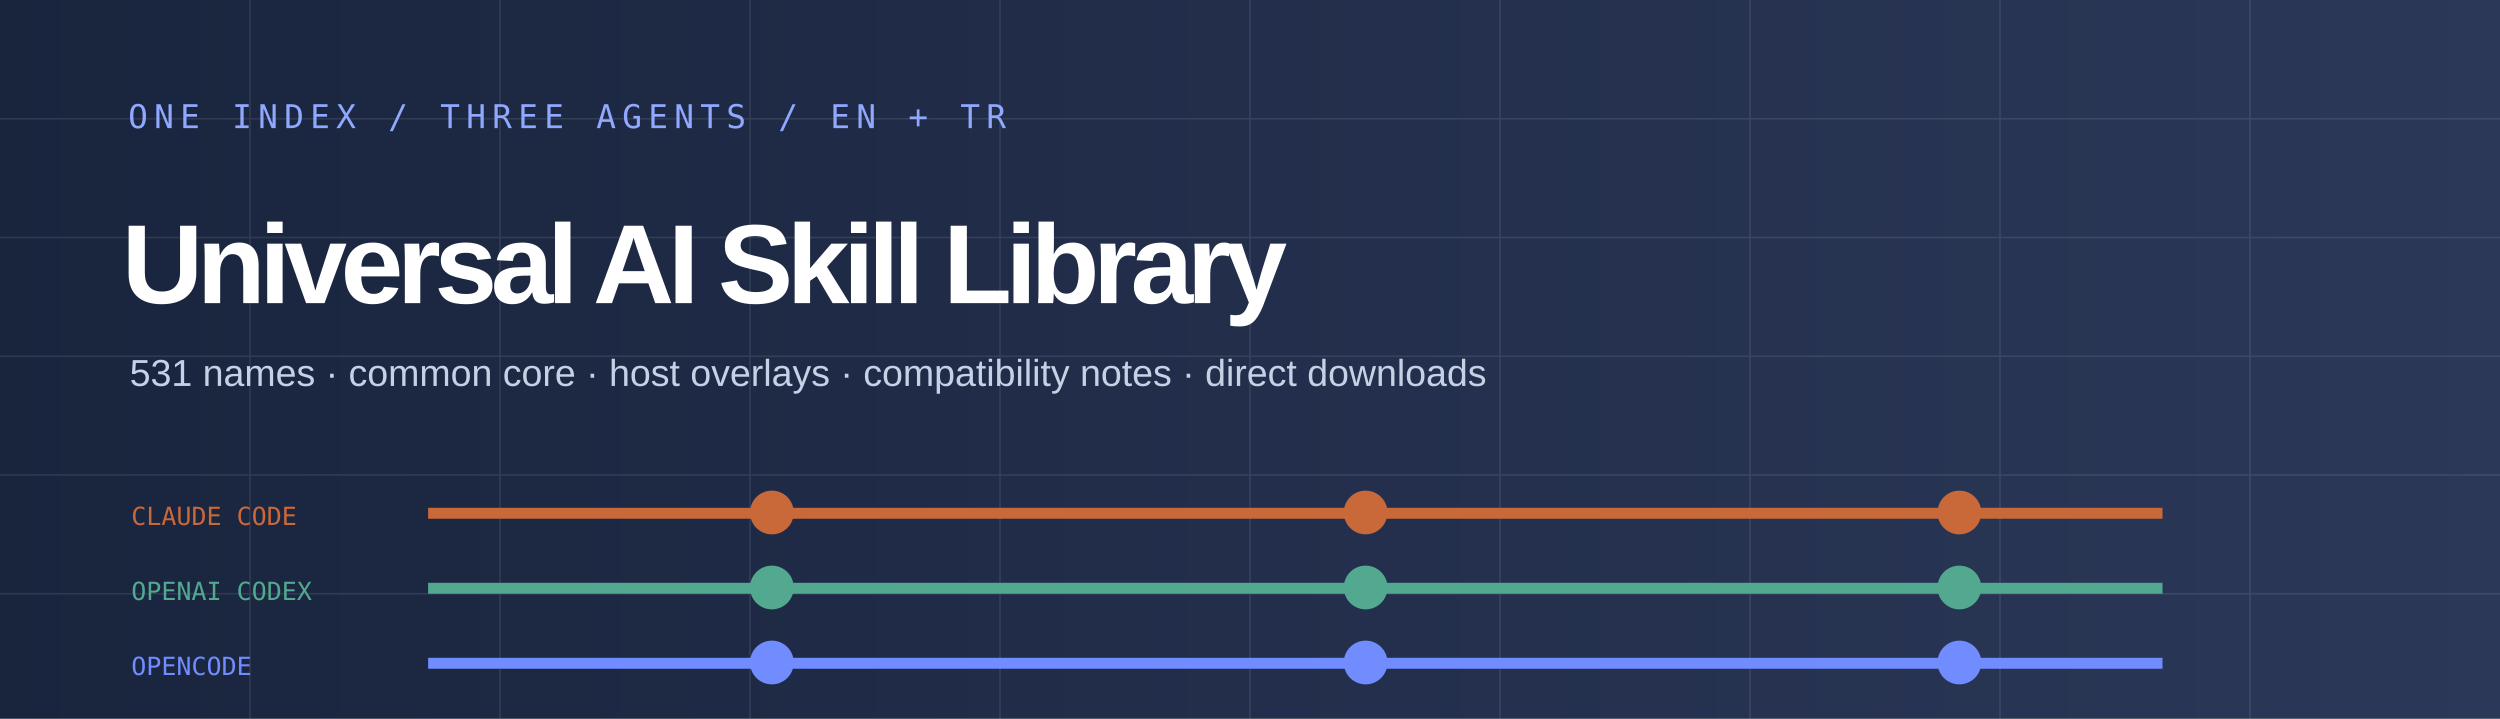
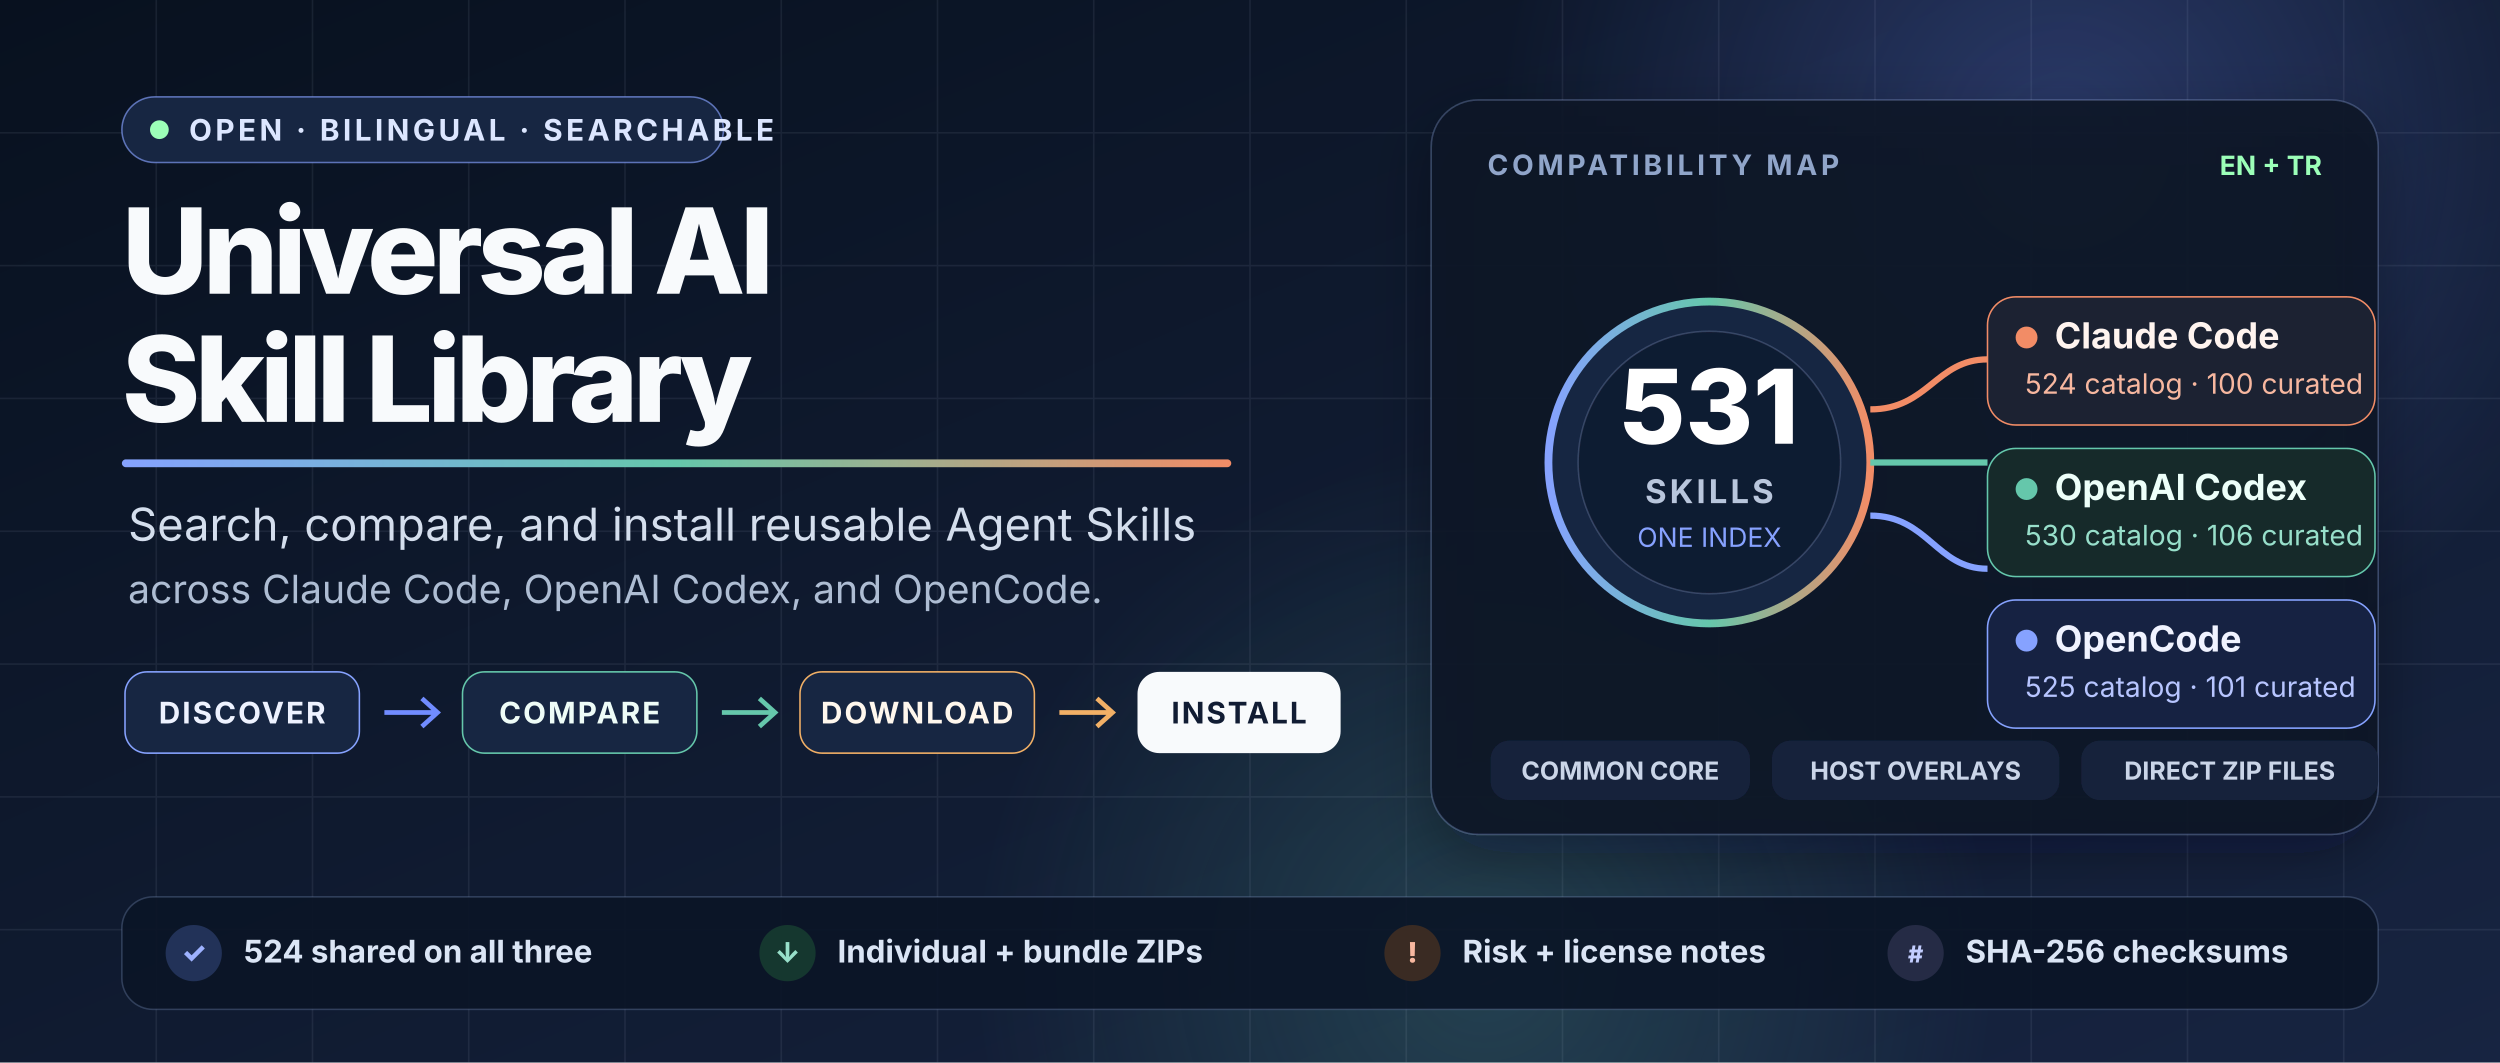
- <svg xmlns="http://www.w3.org/2000/svg" width="1600" height="460" viewBox="0 0 1600 460" role="img" aria-labelledby="title desc">
+ <svg xmlns="http://www.w3.org/2000/svg" width="1600" height="680" viewBox="0 0 1600 680" role="img" aria-labelledby="title desc">
  <defs>
-     <linearGradient id="bg" x1="0" x2="1">
-       <stop stop-color="#19243d" />
-       <stop offset="1" stop-color="#2b3858" />
+     <linearGradient id="background" x1="0" y1="0" x2="1" y2="1">
+       <stop stop-color="#08111f" />
+       <stop offset="0.52" stop-color="#101b31" />
+       <stop offset="1" stop-color="#172441" />
    </linearGradient>
+     <linearGradient id="accent" x1="0" x2="1">
+       <stop stop-color="#86a2ff" />
+       <stop offset="0.5" stop-color="#65c7ab" />
+       <stop offset="1" stop-color="#f28c66" />
+     </linearGradient>
+     <radialGradient id="glowBlue" cx="50%" cy="50%" r="50%">
+       <stop stop-color="#718cff" stop-opacity="0.28" />
+       <stop offset="1" stop-color="#718cff" stop-opacity="0" />
+     </radialGradient>
+     <radialGradient id="glowGreen" cx="50%" cy="50%" r="50%">
+       <stop stop-color="#65c7ab" stop-opacity="0.2" />
+       <stop offset="1" stop-color="#65c7ab" stop-opacity="0" />
+     </radialGradient>
+     <filter id="softShadow" x="-20%" y="-20%" width="140%" height="140%">
+       <feDropShadow dx="0" dy="14" stdDeviation="20" flood-color="#020617" flood-opacity="0.36" />
+     </filter>
  </defs>
-   <rect width="1600" height="460" fill="url(#bg)" />
-   <g opacity=".11" stroke="#dce3f0">
-     <path d="M0 76h1600M0 152h1600M0 228h1600M0 304h1600M0 380h1600" />
-     <path d="M160 0v460M320 0v460M480 0v460M640 0v460M800 0v460M960 0v460M1120 0v460M1280 0v460M1440 0v460" />
+   <rect width="1600" height="680" fill="url(#background)" />
+   <circle cx="1320" cy="90" r="360" fill="url(#glowBlue)" />
+   <circle cx="950" cy="620" r="330" fill="url(#glowGreen)" />
+   <g opacity="0.075" stroke="#dce6ff" stroke-width="1">
+     <path d="M0 85h1600M0 170h1600M0 255h1600M0 340h1600M0 425h1600M0 510h1600M0 595h1600" />
+     <path d="M100 0v680M200 0v680M300 0v680M400 0v680M500 0v680M600 0v680M700 0v680M800 0v680M900 0v680M1000 0v680M1100 0v680M1200 0v680M1300 0v680M1400 0v680M1500 0v680" />
  </g>
-   <text x="82" y="82" fill="#91a8ff" font-family="monospace" font-size="21" letter-spacing="4">ONE INDEX / THREE AGENTS / EN + TR</text>
-   <text x="78" y="194" fill="#fff" font-family="Arial,sans-serif" font-weight="700" font-size="72" letter-spacing="-4">Universal AI Skill Library</text>
-   <text x="83" y="247" fill="#c7d1e5" font-family="Arial,sans-serif" font-size="24">531 names · common core · host overlays · compatibility notes · direct downloads</text>
-   <g transform="translate(84 318)" font-family="monospace" font-size="16">
-     <g fill="#c96839">
-       <text y="18">CLAUDE CODE</text>
-       <rect x="190" y="7" width="1110" height="7" />
-       <circle cx="410" cy="10" r="14" />
-       <circle cx="790" cy="10" r="14" />
-       <circle cx="1170" cy="10" r="14" />
+   <g font-family="Inter, ui-sans-serif, Segoe UI, Arial, sans-serif">
+     <g transform="translate(78 62)">
+       <rect width="385" height="42" rx="21" fill="#172642" stroke="#86a2ff" stroke-opacity="0.65" />
+       <circle cx="24" cy="21" r="6" fill="#9cffb8" />
+       <text x="43" y="28" fill="#dce6ff" font-size="19" font-weight="700" letter-spacing="2.2">OPEN · BILINGUAL · SEARCHABLE</text>
    </g>
-     <g transform="translate(0 48)" fill="#52a98f">
-       <text y="18">OPENAI CODEX</text>
-       <rect x="190" y="7" width="1110" height="7" />
-       <circle cx="410" cy="10" r="14" />
-       <circle cx="790" cy="10" r="14" />
-       <circle cx="1170" cy="10" r="14" />
+     <text x="78" y="188" fill="#f8fafc" font-size="76" font-weight="760" letter-spacing="-3.4">Universal AI</text>
+     <text x="78" y="270" fill="#f8fafc" font-size="76" font-weight="760" letter-spacing="-3.4">Skill Library</text>
+     <rect x="78" y="294" width="710" height="5" rx="2.5" fill="url(#accent)" />
+     <text x="82" y="346" fill="#d4deed" font-size="29">Search, compare, and install reusable Agent Skills</text>
+     <text x="82" y="386" fill="#aebdd3" font-size="25">across Claude Code, OpenAI Codex, and OpenCode.</text>
+     <g transform="translate(80 430)" font-size="19" font-weight="750" letter-spacing="1.3">
+       <g>
+         <rect width="150" height="52" rx="14" fill="#172642" stroke="#86a2ff" />
+         <text x="75" y="33" fill="#eef2ff" text-anchor="middle">DISCOVER</text>
+       </g>
+       <path d="M166 26h34m-10-9 10 9-10 9" fill="none" stroke="#718cff" stroke-width="3" />
+       <g transform="translate(216)">
+         <rect width="150" height="52" rx="14" fill="#172642" stroke="#65c7ab" />
+         <text x="75" y="33" fill="#eefcf7" text-anchor="middle">COMPARE</text>
+       </g>
+       <path d="M382 26h34m-10-9 10 9-10 9" fill="none" stroke="#65c7ab" stroke-width="3" />
+       <g transform="translate(432)">
+         <rect width="150" height="52" rx="14" fill="#172642" stroke="#f2b066" />
+         <text x="75" y="33" fill="#fff7ed" text-anchor="middle">DOWNLOAD</text>
+       </g>
+       <path d="M598 26h34m-10-9 10 9-10 9" fill="none" stroke="#f2b066" stroke-width="3" />
+       <g transform="translate(648)">
+         <rect width="130" height="52" rx="14" fill="#f8fafc" />
+         <text x="65" y="33" fill="#111c33" text-anchor="middle">INSTALL</text>
+       </g>
    </g>
-     <g transform="translate(0 96)" fill="#718cff">
-       <text y="18">OPENCODE</text>
-       <rect x="190" y="7" width="1110" height="7" />
-       <circle cx="410" cy="10" r="14" />
-       <circle cx="790" cy="10" r="14" />
-       <circle cx="1170" cy="10" r="14" />
+   </g>
+   <g transform="translate(916 64)" font-family="Inter, ui-sans-serif, Segoe UI, Arial, sans-serif" filter="url(#softShadow)">
+     <rect width="606" height="470" rx="30" fill="#0d1729" fill-opacity="0.9" stroke="#8da4d4" stroke-opacity="0.32" />
+     <text x="36" y="48" fill="#90a5c9" font-size="18" font-weight="700" letter-spacing="2.4">COMPATIBILITY MAP</text>
+     <text x="570" y="48" fill="#9cffb8" font-size="17" font-weight="700" text-anchor="end">EN + TR</text>
+     <g transform="translate(64 126)">
+       <circle cx="114" cy="106" r="103" fill="#172642" stroke="url(#accent)" stroke-width="5" />
+       <circle cx="114" cy="106" r="84" fill="#101b31" stroke="#8fa5d2" stroke-opacity="0.28" />
+       <text x="114" y="94" text-anchor="middle" fill="#ffffff" font-size="66" font-weight="800">531</text>
+       <text x="114" y="132" text-anchor="middle" fill="#b8c6dc" font-size="21" font-weight="700" letter-spacing="2">SKILLS</text>
+       <text x="114" y="160" text-anchor="middle" fill="#86a2ff" font-size="17">ONE INDEX</text>
+       <path d="M217 72C254 72 259 40 292 40" fill="none" stroke="#f28c66" stroke-width="4" />
+       <path d="M217 106h75" fill="none" stroke="#65c7ab" stroke-width="4" />
+       <path d="M217 140c37 0 42 34 75 34" fill="none" stroke="#86a2ff" stroke-width="4" />
+       <g transform="translate(292 0)">
+         <rect width="248" height="82" rx="18" fill="#1a2233" stroke="#f28c66" />
+         <circle cx="25" cy="26" r="7" fill="#f28c66" />
+         <text x="43" y="33" fill="#fff4ef" font-size="23" font-weight="750">Claude Code</text>
+         <text x="24" y="62" fill="#f7b79f" font-size="18">524 catalog · 100 curated</text>
+       </g>
+       <g transform="translate(292 97)">
+         <rect width="248" height="82" rx="18" fill="#142a2b" stroke="#65c7ab" />
+         <circle cx="25" cy="26" r="7" fill="#65c7ab" />
+         <text x="43" y="33" fill="#edfff9" font-size="23" font-weight="750">OpenAI Codex</text>
+         <text x="24" y="62" fill="#98dfca" font-size="18">530 catalog · 106 curated</text>
+       </g>
+       <g transform="translate(292 194)">
+         <rect width="248" height="82" rx="18" fill="#172342" stroke="#86a2ff" />
+         <circle cx="25" cy="26" r="7" fill="#86a2ff" />
+         <text x="43" y="33" fill="#f0f3ff" font-size="23" font-weight="750">OpenCode</text>
+         <text x="24" y="62" fill="#b7c5ff" font-size="18">525 catalog · 101 curated</text>
+       </g>
+     </g>
+     <g transform="translate(38 410)" font-size="16" font-weight="700">
+       <rect width="166" height="38" rx="12" fill="#15213a" />
+       <text x="83" y="25" fill="#cad5e8" text-anchor="middle">COMMON CORE</text>
+       <rect x="180" width="184" height="38" rx="12" fill="#15213a" />
+       <text x="272" y="25" fill="#cad5e8" text-anchor="middle">HOST OVERLAYS</text>
+       <rect x="378" width="190" height="38" rx="12" fill="#15213a" />
+       <text x="473" y="25" fill="#cad5e8" text-anchor="middle">DIRECT ZIP FILES</text>
+     </g>
+   </g>
+   <g transform="translate(78 574)" font-family="Inter, ui-sans-serif, Segoe UI, Arial, sans-serif">
+     <rect width="1444" height="72" rx="20" fill="#0b1526" fill-opacity="0.9" stroke="#8da4d4" stroke-opacity="0.28" />
+     <g transform="translate(28 17)">
+       <circle cx="18" cy="19" r="18" fill="#223258" />
+       <text x="18" y="25" text-anchor="middle" fill="#9eb2ff" font-size="18" font-weight="800">✓</text>
+       <text x="50" y="25" fill="#dbe5f5" font-size="20" font-weight="650">524 shared on all three</text>
+     </g>
+     <g transform="translate(408 17)">
+       <circle cx="18" cy="19" r="18" fill="#15372f" />
+       <text x="18" y="25" text-anchor="middle" fill="#98dfca" font-size="18" font-weight="800">↓</text>
+       <text x="50" y="25" fill="#dbe5f5" font-size="20" font-weight="650">Individual + bundle ZIPs</text>
+     </g>
+     <g transform="translate(808 17)">
+       <circle cx="18" cy="19" r="18" fill="#3a2b23" />
+       <text x="18" y="25" text-anchor="middle" fill="#f7b79f" font-size="18" font-weight="800">!</text>
+       <text x="50" y="25" fill="#dbe5f5" font-size="20" font-weight="650">Risk + license notes</text>
+     </g>
+     <g transform="translate(1130 17)">
+       <circle cx="18" cy="19" r="18" fill="#252b45" />
+       <text x="18" y="25" text-anchor="middle" fill="#c3ceff" font-size="15" font-weight="800">#</text>
+       <text x="50" y="25" fill="#dbe5f5" font-size="20" font-weight="650">SHA-256 checksums</text>
    </g>
  </g>
</svg>
